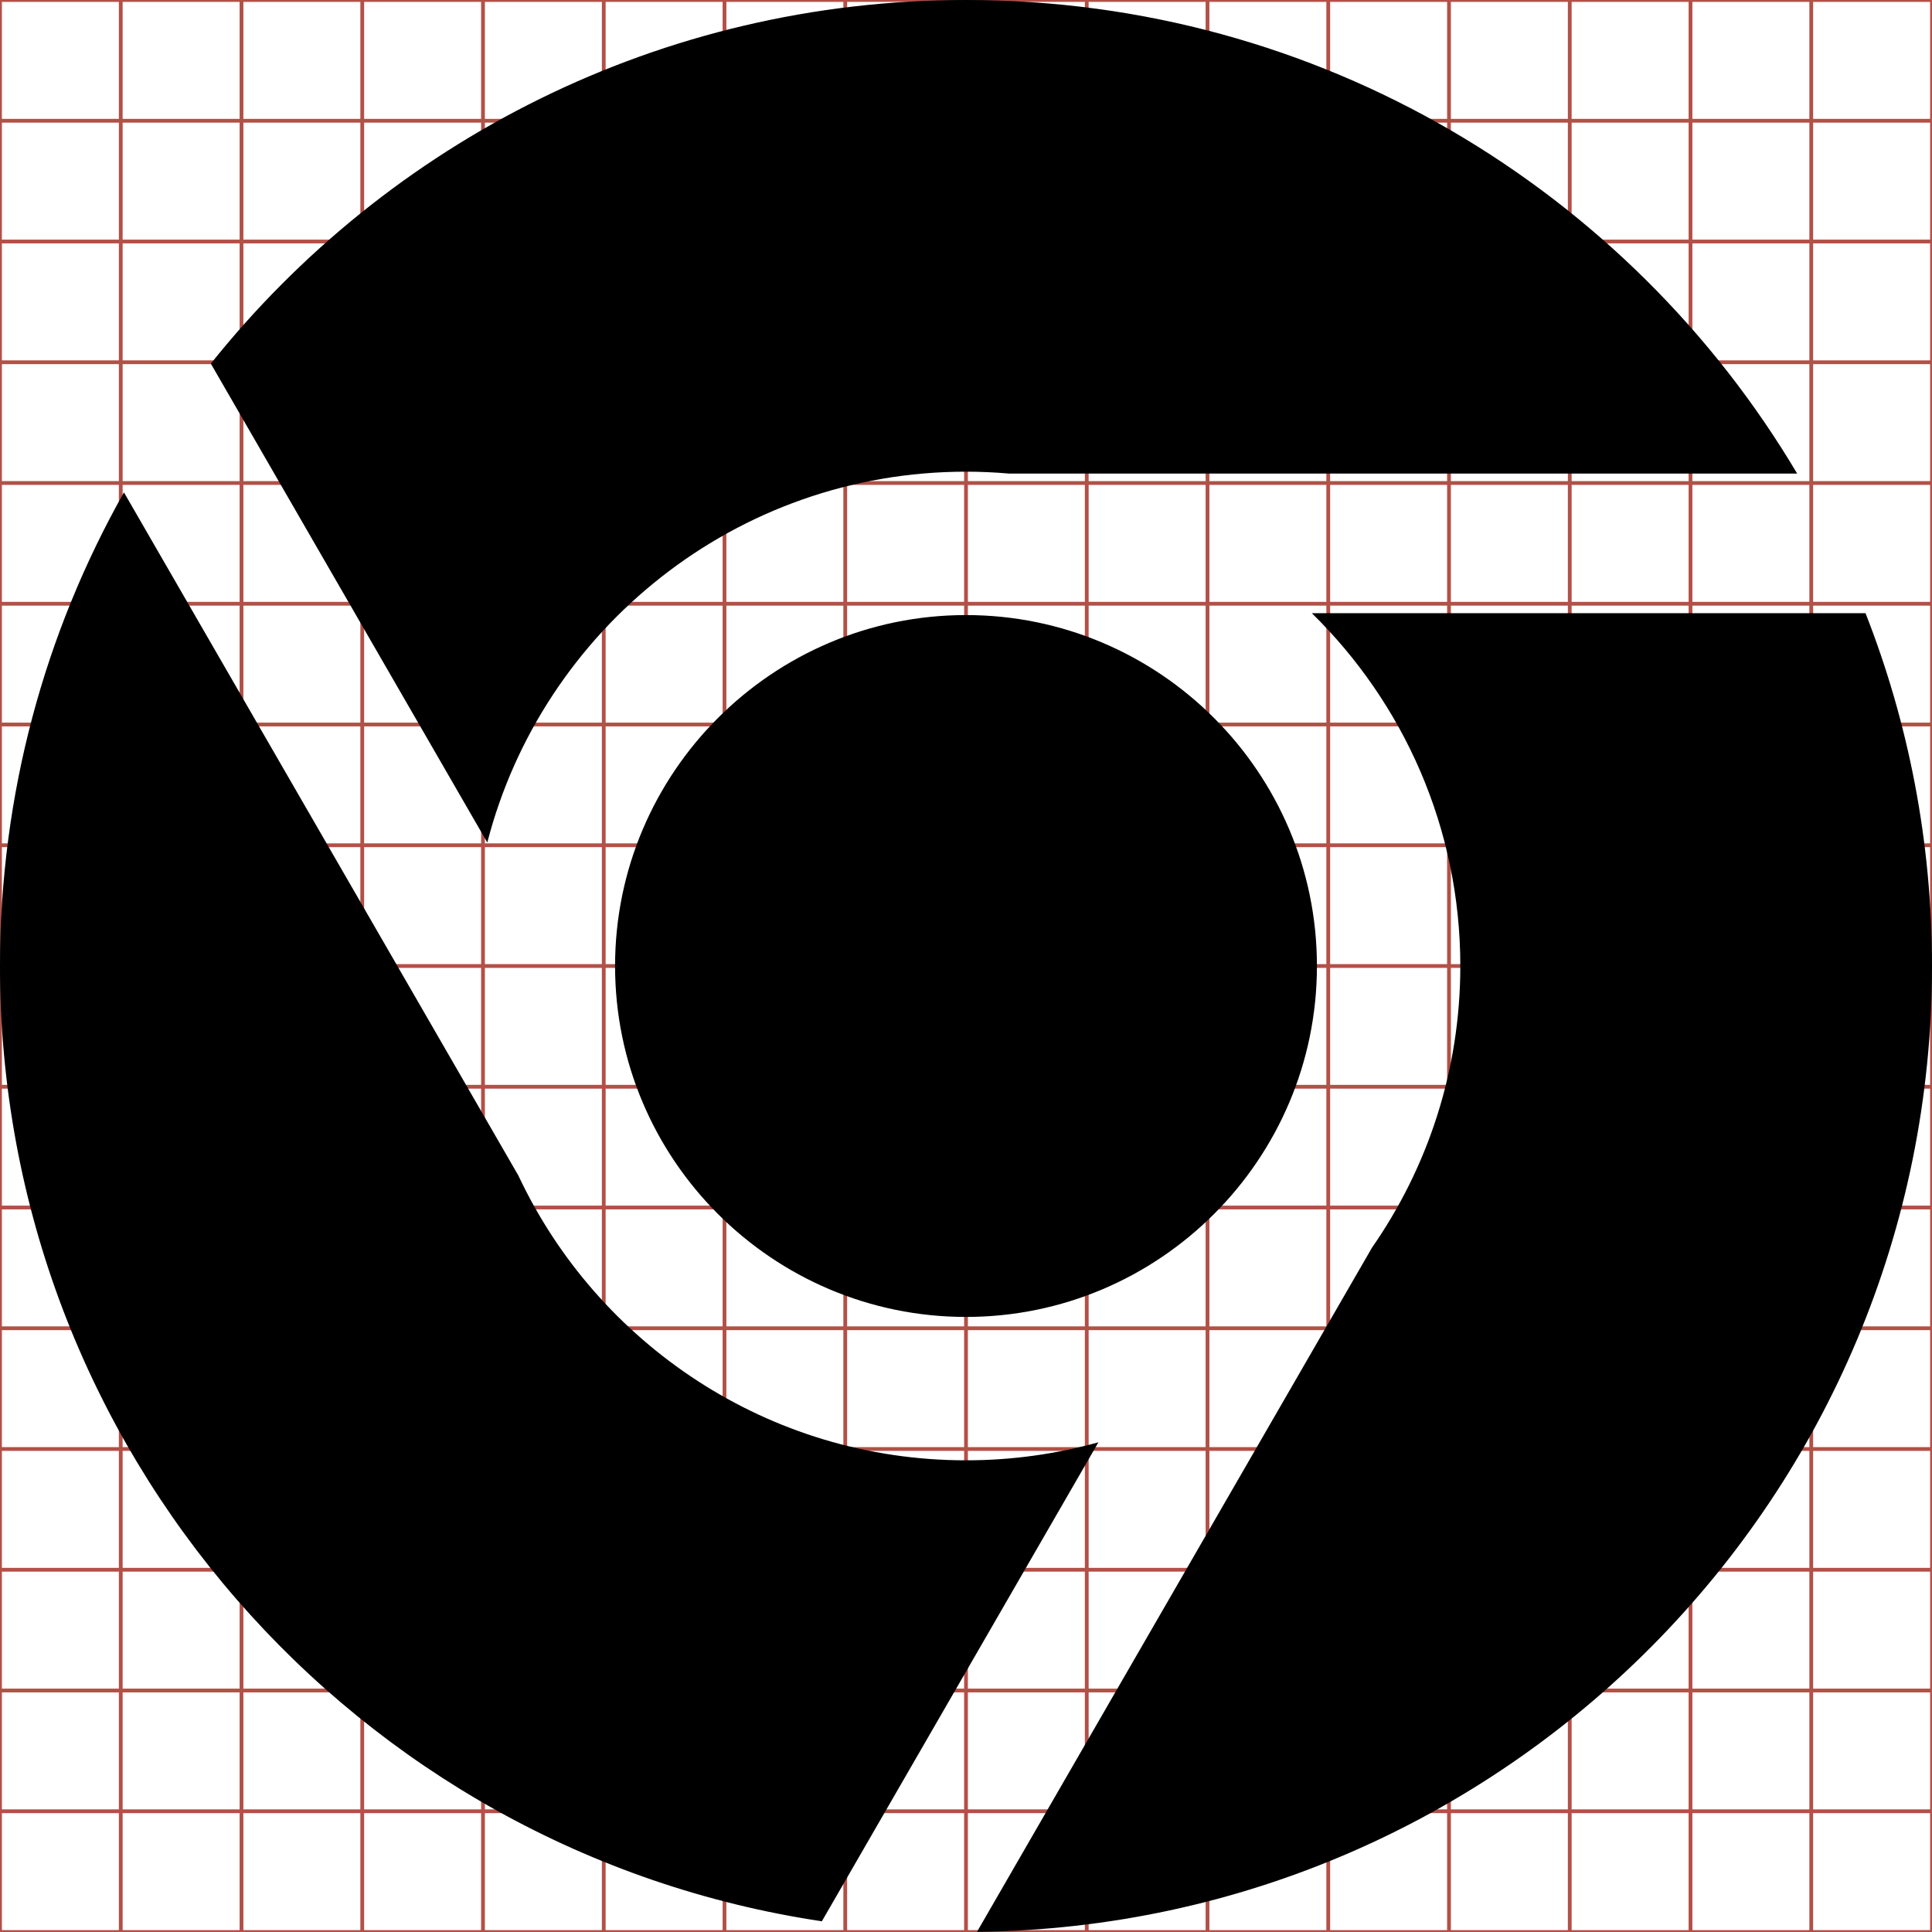
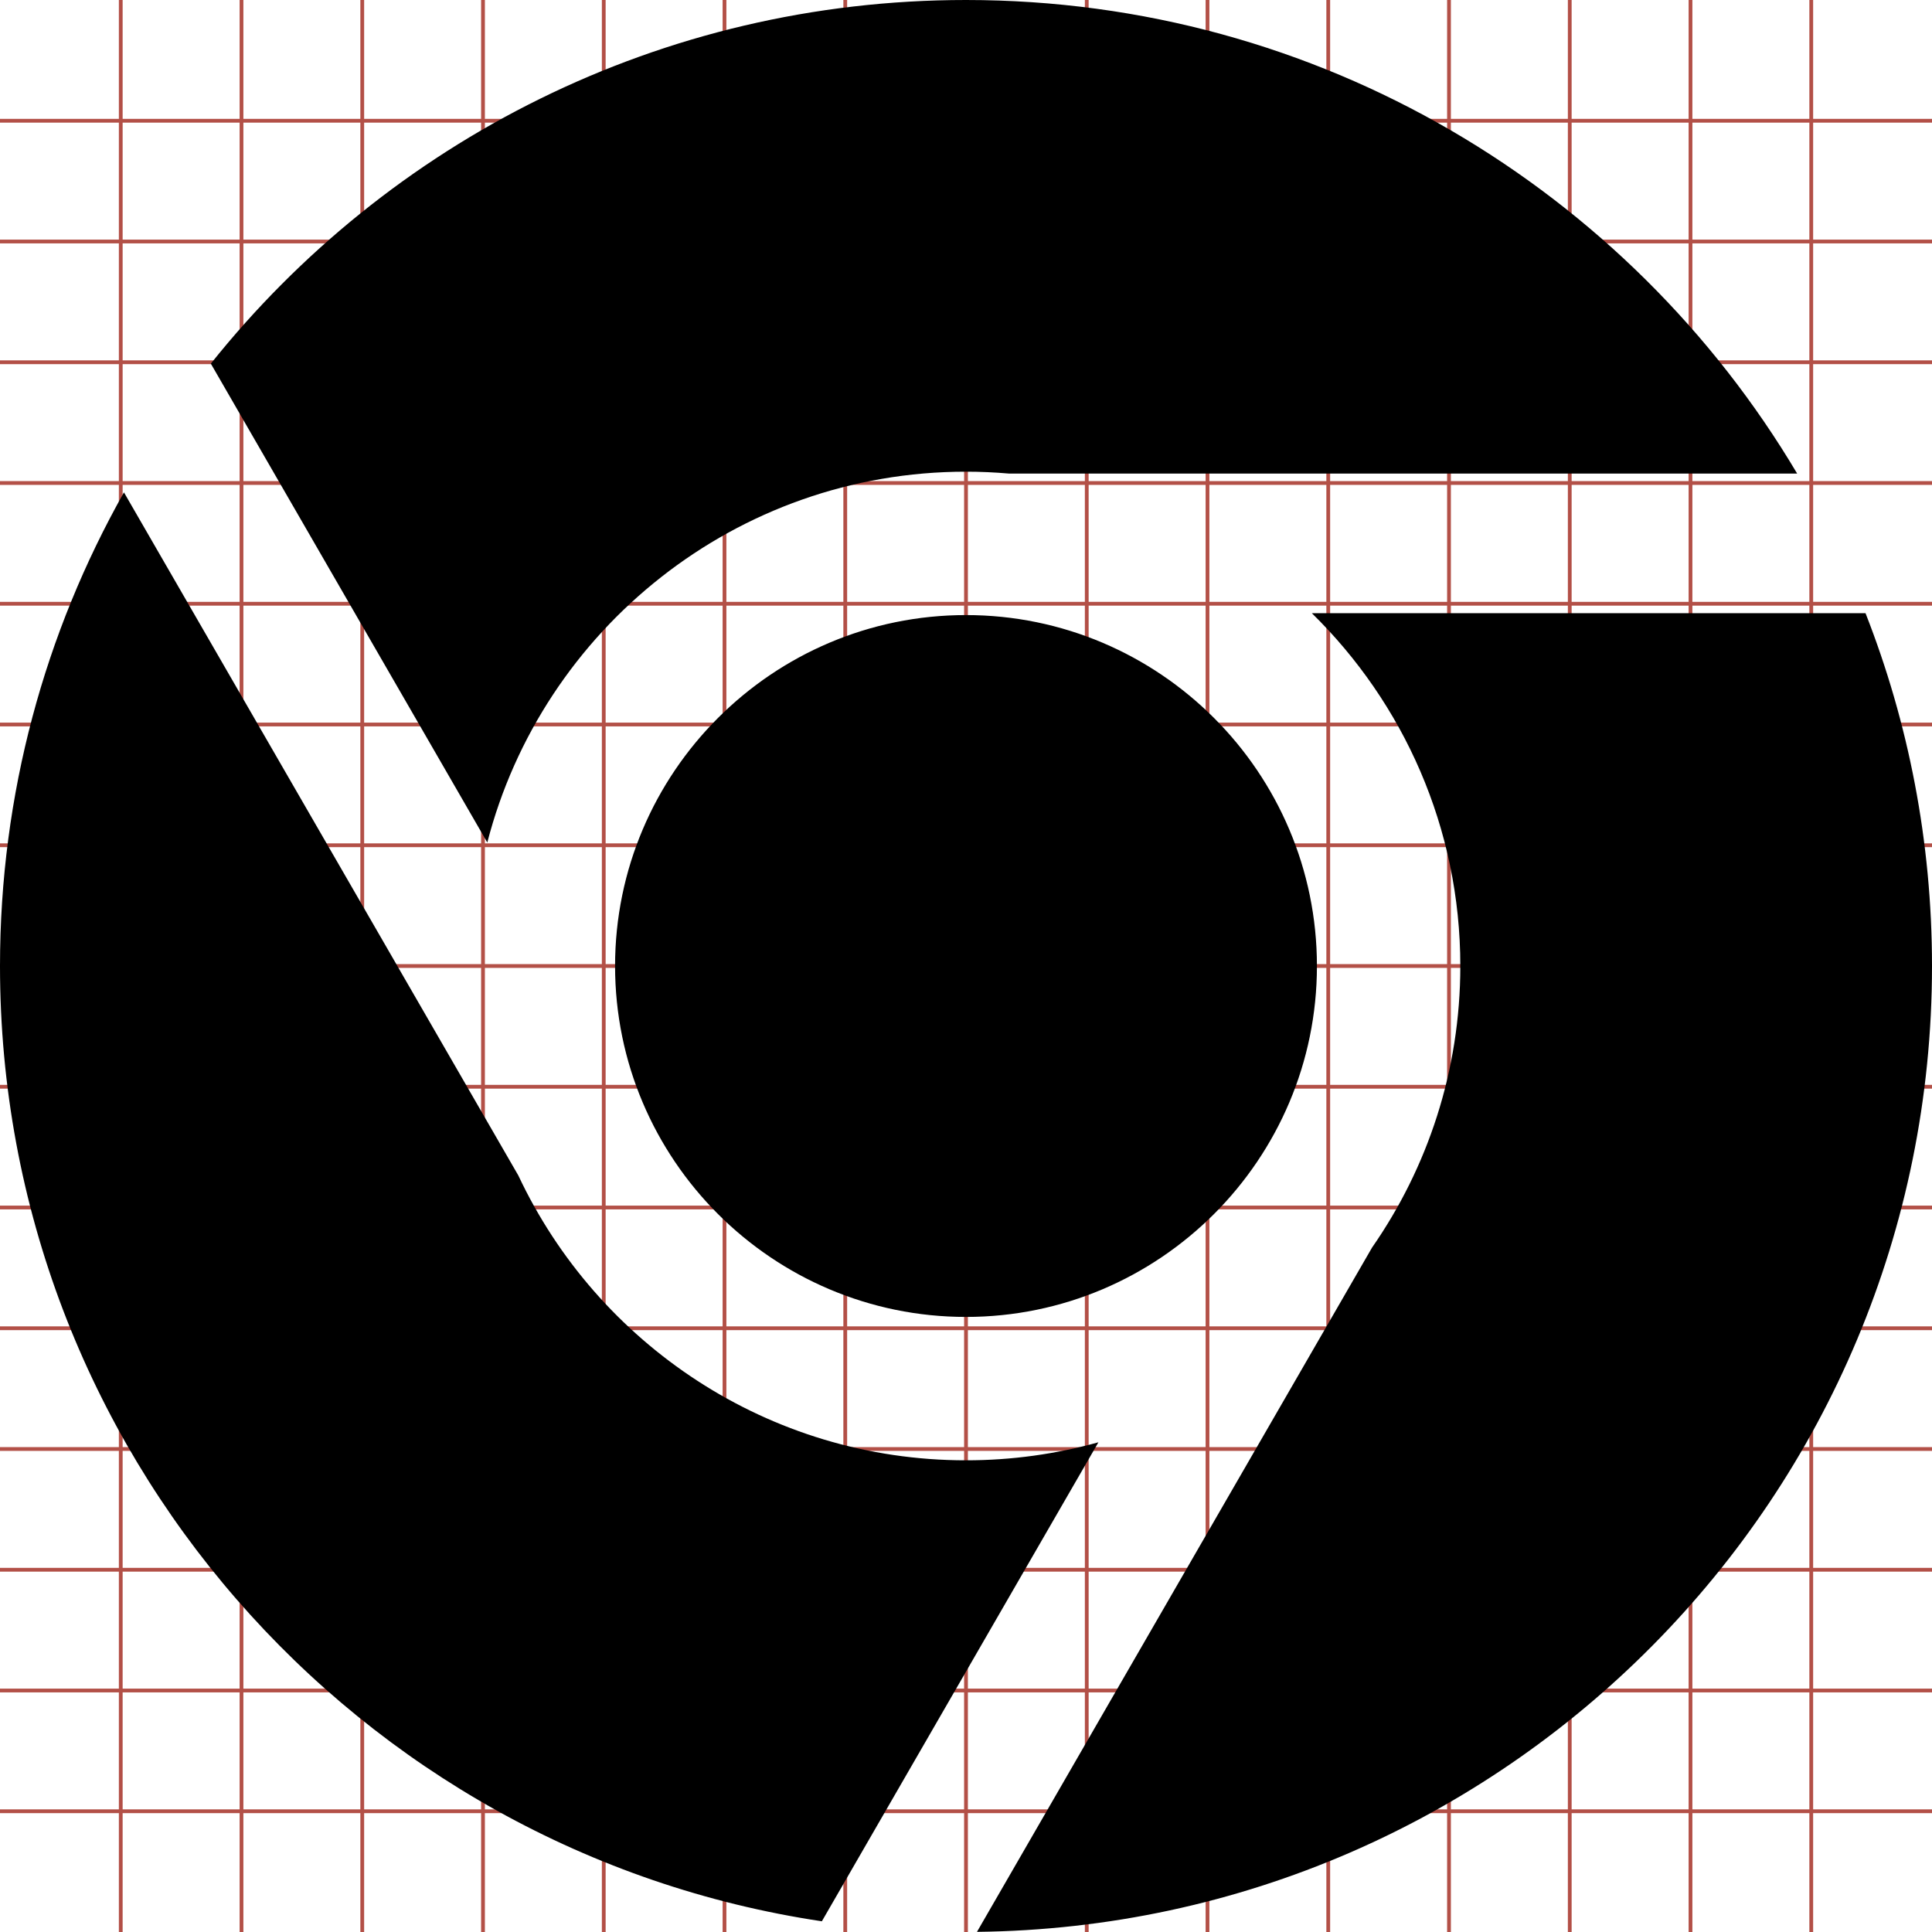
<svg xmlns="http://www.w3.org/2000/svg" width="512" height="512" viewBox="0 0 512 512" fill="#000000">
  <g class="svgGrid" id="svgGrid">
    <line stroke-width="1" stroke="#B35047" x1="32" x2="32" y1="0" y2="512" />
    <line stroke-width="1" stroke="#B35047" x1="64" x2="64" y1="0" y2="512" />
    <line stroke-width="1" stroke="#B35047" x1="96" x2="96" y1="0" y2="512" />
    <line stroke-width="1" stroke="#B35047" x1="128" x2="128" y1="0" y2="512" />
    <line stroke-width="1" stroke="#B35047" x1="160" x2="160" y1="0" y2="512" />
    <line stroke-width="1" stroke="#B35047" x1="192" x2="192" y1="0" y2="512" />
    <line stroke-width="1" stroke="#B35047" x1="224" x2="224" y1="0" y2="512" />
    <line stroke-width="1" stroke="#B35047" x1="256" x2="256" y1="0" y2="512" />
    <line stroke-width="1" stroke="#B35047" x1="288" x2="288" y1="0" y2="512" />
    <line stroke-width="1" stroke="#B35047" x1="320" x2="320" y1="0" y2="512" />
    <line stroke-width="1" stroke="#B35047" x1="352" x2="352" y1="0" y2="512" />
    <line stroke-width="1" stroke="#B35047" x1="384" x2="384" y1="0" y2="512" />
    <line stroke-width="1" stroke="#B35047" x1="416" x2="416" y1="0" y2="512" />
    <line stroke-width="1" stroke="#B35047" x1="448" x2="448" y1="0" y2="512" />
    <line stroke-width="1" stroke="#B35047" x1="480" x2="480" y1="0" y2="512" />
    <line stroke-width="1" stroke="#B35047" x1="0" x2="512" y1="32" y2="32" />
    <line stroke-width="1" stroke="#B35047" x1="0" x2="512" y1="64" y2="64" />
    <line stroke-width="1" stroke="#B35047" x1="0" x2="512" y1="96" y2="96" />
    <line stroke-width="1" stroke="#B35047" x1="0" x2="512" y1="128" y2="128" />
    <line stroke-width="1" stroke="#B35047" x1="0" x2="512" y1="160" y2="160" />
    <line stroke-width="1" stroke="#B35047" x1="0" x2="512" y1="192" y2="192" />
    <line stroke-width="1" stroke="#B35047" x1="0" x2="512" y1="224" y2="224" />
    <line stroke-width="1" stroke="#B35047" x1="0" x2="512" y1="256" y2="256" />
    <line stroke-width="1" stroke="#B35047" x1="0" x2="512" y1="288" y2="288" />
    <line stroke-width="1" stroke="#B35047" x1="0" x2="512" y1="320" y2="320" />
    <line stroke-width="1" stroke="#B35047" x1="0" x2="512" y1="352" y2="352" />
    <line stroke-width="1" stroke="#B35047" x1="0" x2="512" y1="384" y2="384" />
    <line stroke-width="1" stroke="#B35047" x1="0" x2="512" y1="416" y2="416" />
    <line stroke-width="1" stroke="#B35047" x1="0" x2="512" y1="448" y2="448" />
-     <line stroke-width="1" stroke="#B35047" x1="0" x2="512" y1="480" y2="480" />
-     <rect x="0" y="0" width="512" height="512" fill="none" stroke-width="1" stroke="#B35047" />
-   </g>
+     <line stroke-width="1" stroke="#B35047" x1="0" x2="512" y1="480" y2="480" />Bundle</g>
  <path d="M 129.139,223.271 L 55.873,96.37 C 102.782,37.638 174.99,0.00 256.00,0.00 C 349.716,0.00 431.655,50.368 476.266,125.50 L 267.381,125.50 C 263.629,125.175 259.835,125.00 256.00,125.00 C 195.063,125.00 143.711,166.822 129.139,223.271 ZM 347.653,162.50 L 494.383,162.50 C 505.753,191.465 512.00,223.002 512.00,256.00 C 512.00,396.413 398.95,510.402 258.907,511.963 L 363.604,330.624 C 378.344,309.435 387.00,283.711 387.00,256.00 C 387.00,219.415 371.918,186.29 347.653,162.50 ZM 163.00,256.00 C 163.00,204.72 204.72,163.00 256.00,163.00 C 307.28,163.00 349.00,204.72 349.00,256.00 C 349.00,307.28 307.28,349.00 256.00,349.00 C 204.72,349.00 163.00,307.28 163.00,256.00 ZM 291.091,382.221 L 217.802,509.16 C 94.536,490.718 0.00,384.402 0.00,256.00 C 0.00,210.391 11.942,167.577 32.848,130.488 L 137.363,311.515 C 158.297,356.071 203.601,387.00 256.00,387.00 C 268.15,387.00 279.918,385.33 291.091,382.221 Z" />
</svg>
